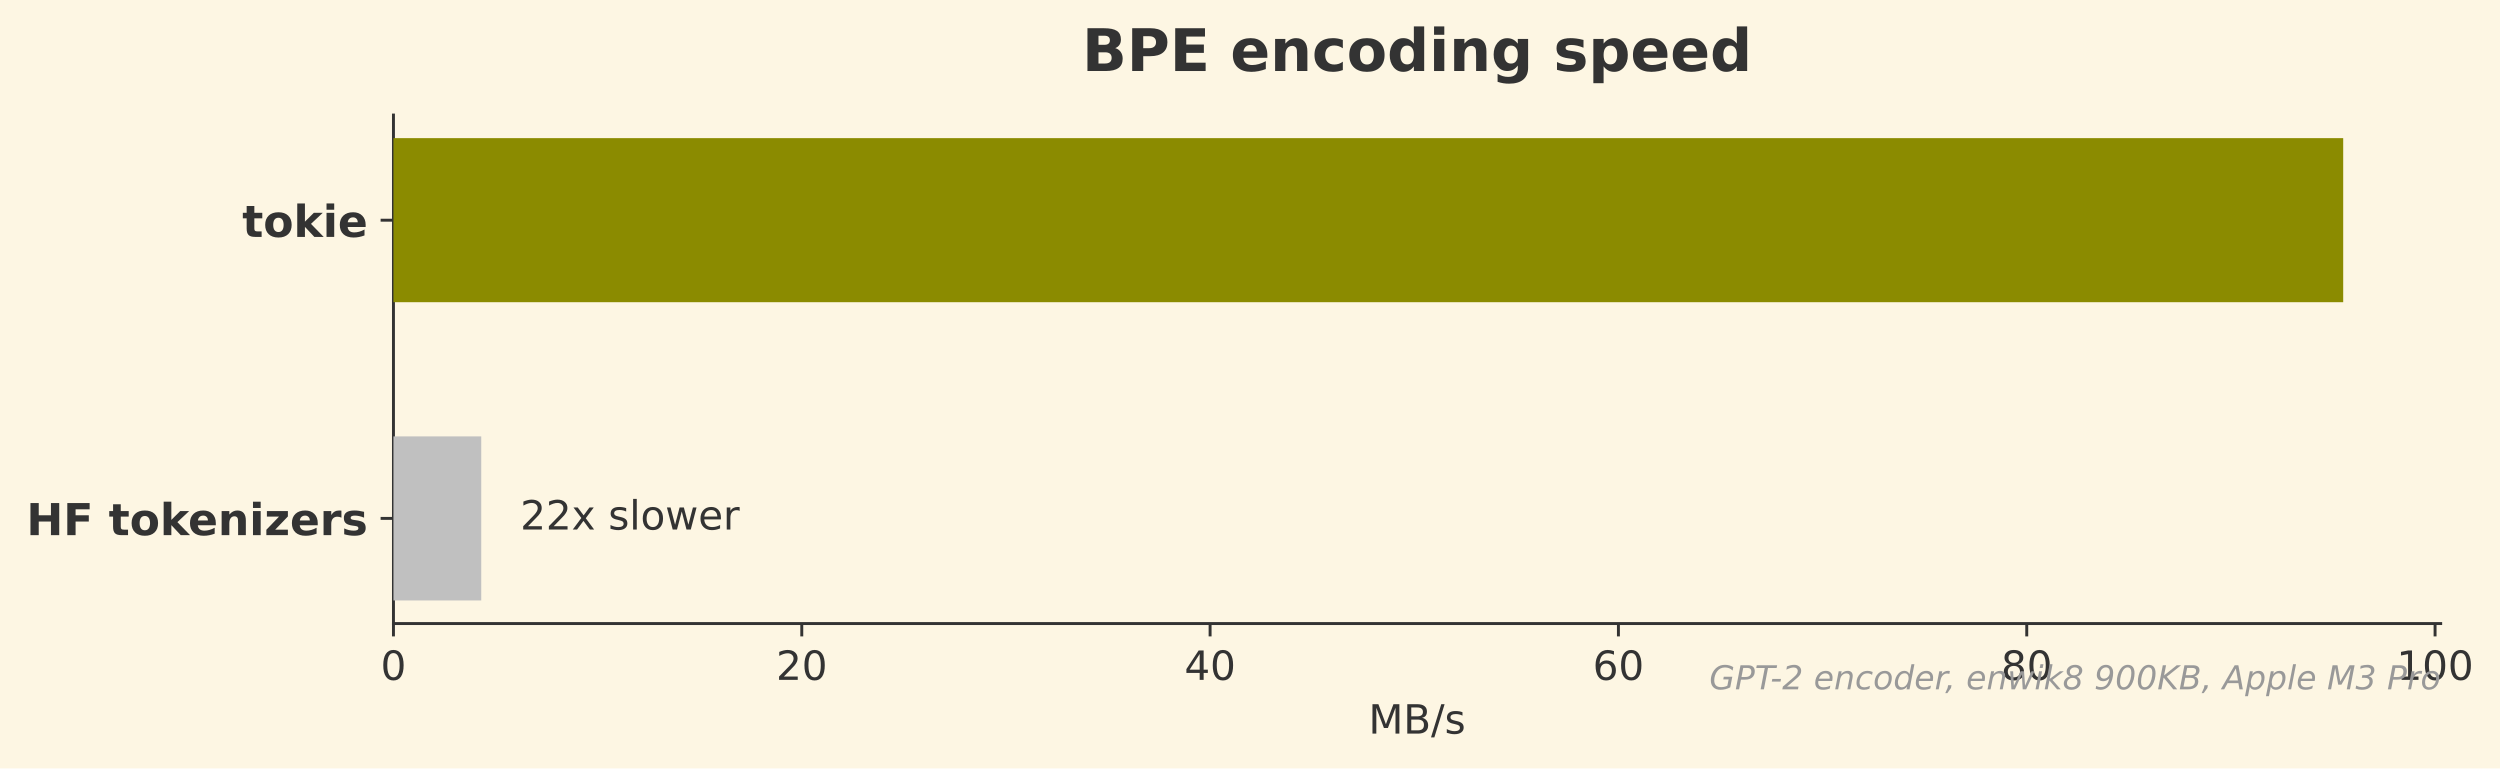
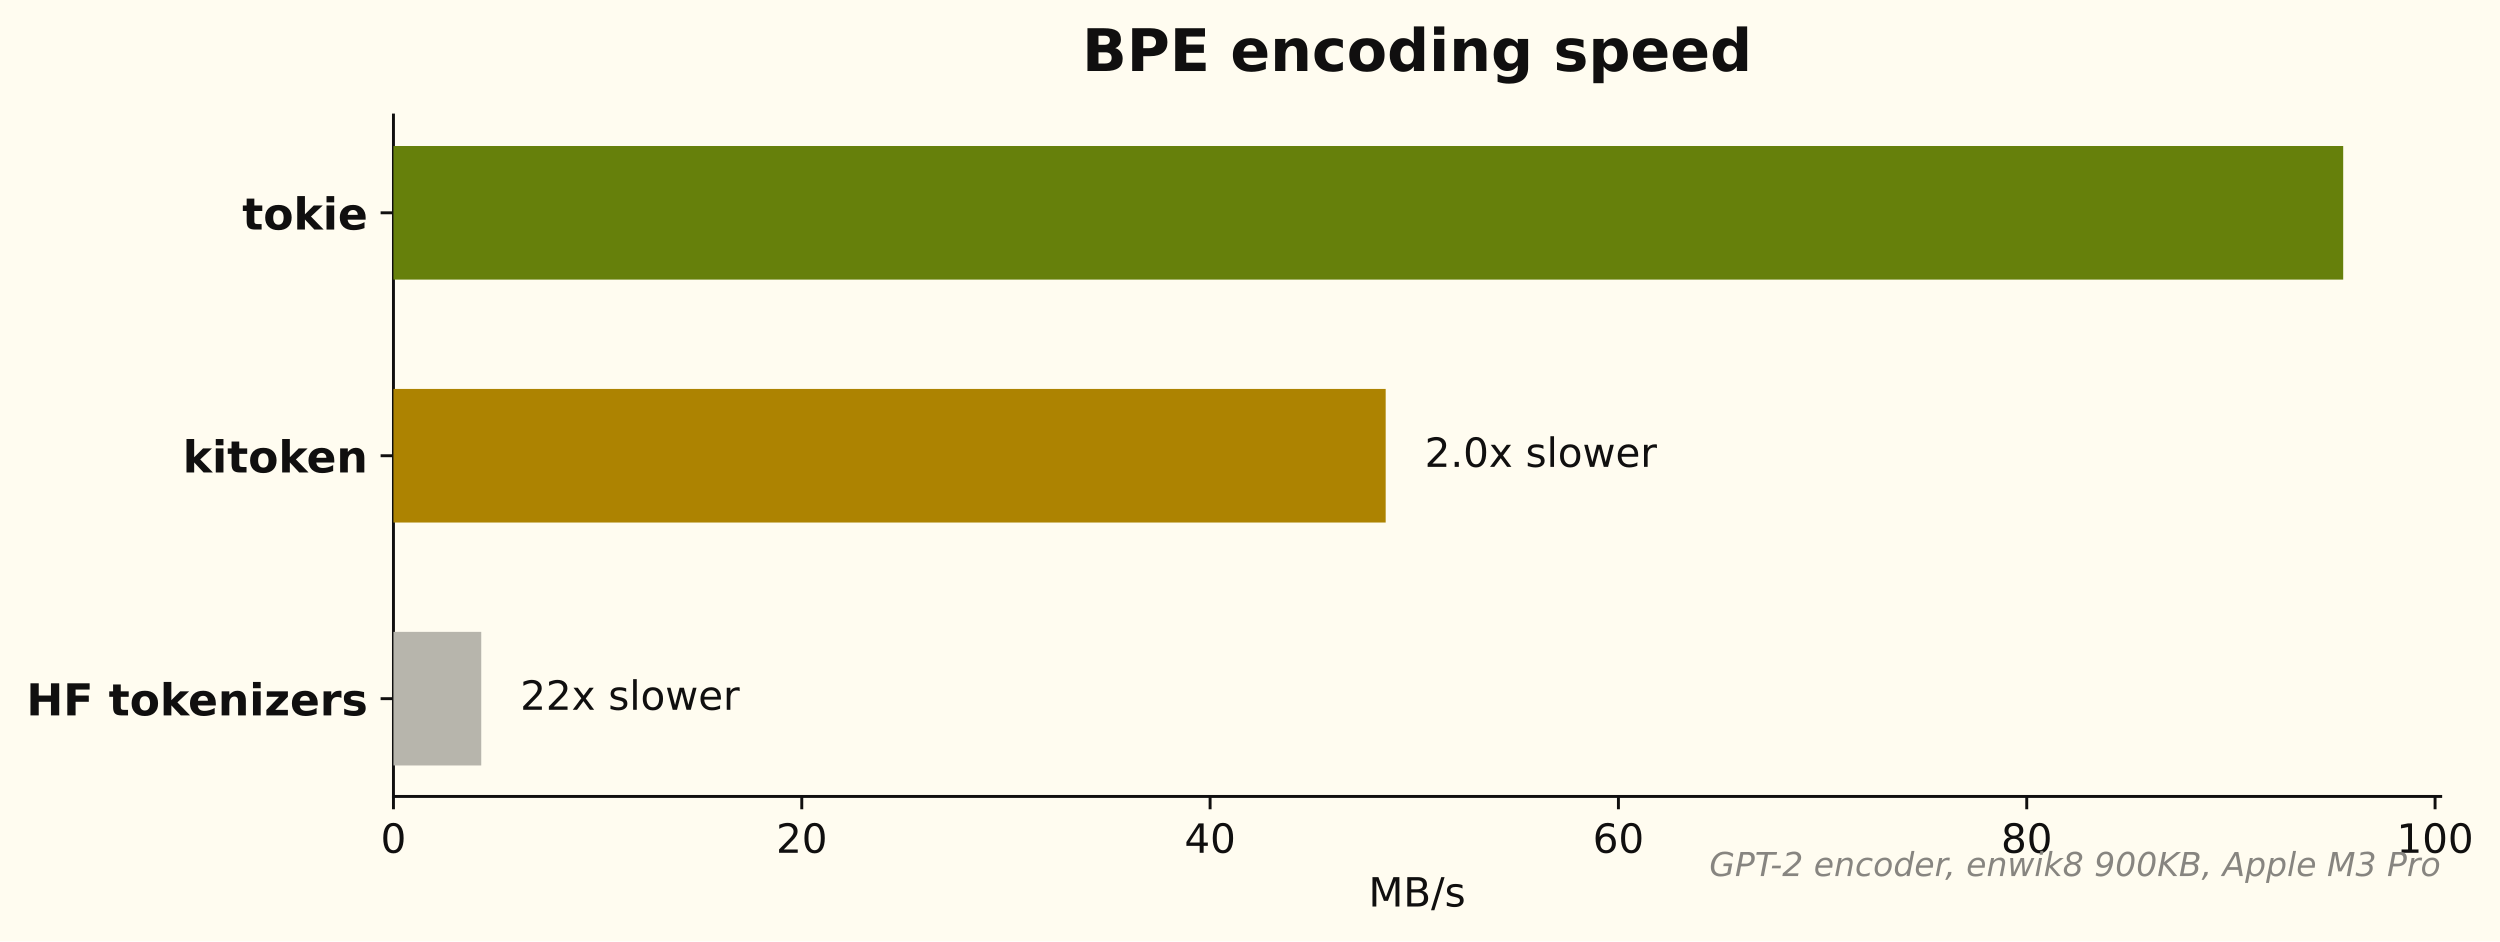
- <svg xmlns="http://www.w3.org/2000/svg" xmlns:xlink="http://www.w3.org/1999/xlink" width="681.409pt" height="209.449pt" viewBox="0 0 681.409 209.449" version="1.1">
+ <svg xmlns="http://www.w3.org/2000/svg" xmlns:xlink="http://www.w3.org/1999/xlink" width="681.409pt" height="256.573pt" viewBox="0 0 681.409 256.573" version="1.1">
  <defs>
    <style type="text/css">*{stroke-linejoin: round; stroke-linecap: butt}</style>
  </defs>
  <g id="figure_1">
    <g id="patch_1">
-       <path d="M 0 209.449  L 681.409 209.449  L 681.409 0  L 0 0  z " style="fill: #fdf6e3" />
+       <path d="M 0 256.573  L 681.409 256.573  L 681.409 0  L 0 0  z " style="fill: #fffcf0" />
    </g>
    <g id="axes_1">
      <g id="patch_2">
-         <path d="M 107.241 169.958  L 665.241 169.958  L 665.241 31.358  L 107.241 31.358  z " style="fill: #fdf6e3" />
+         <path d="M 107.241 217.082  L 665.241 217.082  L 665.241 31.358  L 107.241 31.358  z " style="fill: #fffcf0" />
      </g>
      <g id="matplotlib.axis_1">
        <g id="xtick_1">
          <g id="line2d_1">
            <defs>
-               <path id="m8840f1f61c" d="M 0 0  L 0 3.5  " style="stroke: #333333; stroke-width: 0.8" />
+               <path id="m0f6eec3015" d="M 0 0  L 0 3.5  " style="stroke: #100f0f; stroke-width: 0.8" />
            </defs>
            <g>
-               <use xlink:href="#m8840f1f61c" x="107.241" y="169.958" style="fill: #333333; stroke: #333333; stroke-width: 0.8" />
+               <use xlink:href="#m0f6eec3015" x="107.241" y="217.082" style="fill: #100f0f; stroke: #100f0f; stroke-width: 0.8" />
            </g>
          </g>
          <g id="text_1">
-             <g style="fill: #333333" transform="translate(103.7419 185.3158) scale(0.11 -0.11)">
+             <g style="fill: #100f0f" transform="translate(103.7419 232.4398) scale(0.11 -0.11)">
              <defs>
                <path id="DejaVuSans-30" d="M 2034 4250  Q 1547 4250 1301 3770  Q 1056 3291 1056 2328  Q 1056 1369 1301 889  Q 1547 409 2034 409  Q 2525 409 2770 889  Q 3016 1369 3016 2328  Q 3016 3291 2770 3770  Q 2525 4250 2034 4250  z M 2034 4750  Q 2819 4750 3233 4129  Q 3647 3509 3647 2328  Q 3647 1150 3233 529  Q 2819 -91 2034 -91  Q 1250 -91 836 529  Q 422 1150 422 2328  Q 422 3509 836 4129  Q 1250 4750 2034 4750  z " transform="scale(0.015625)" />
              </defs>
              <use xlink:href="#DejaVuSans-30" />
            </g>
          </g>
        </g>
        <g id="xtick_2">
          <g id="line2d_2">
            <g>
-               <use xlink:href="#m8840f1f61c" x="218.535" y="169.958" style="fill: #333333; stroke: #333333; stroke-width: 0.8" />
+               <use xlink:href="#m0f6eec3015" x="218.535" y="217.082" style="fill: #100f0f; stroke: #100f0f; stroke-width: 0.8" />
            </g>
          </g>
          <g id="text_2">
-             <g style="fill: #333333" transform="translate(211.5364 185.3158) scale(0.11 -0.11)">
+             <g style="fill: #100f0f" transform="translate(211.5364 232.4398) scale(0.11 -0.11)">
              <defs>
                <path id="DejaVuSans-32" d="M 1228 531  L 3431 531  L 3431 0  L 469 0  L 469 531  Q 828 903 1448 1529  Q 2069 2156 2228 2338  Q 2531 2678 2651 2914  Q 2772 3150 2772 3378  Q 2772 3750 2511 3984  Q 2250 4219 1831 4219  Q 1534 4219 1204 4116  Q 875 4013 500 3803  L 500 4441  Q 881 4594 1212 4672  Q 1544 4750 1819 4750  Q 2544 4750 2975 4387  Q 3406 4025 3406 3419  Q 3406 3131 3298 2873  Q 3191 2616 2906 2266  Q 2828 2175 2409 1742  Q 1991 1309 1228 531  z " transform="scale(0.015625)" />
              </defs>
              <use xlink:href="#DejaVuSans-32" />
              <use xlink:href="#DejaVuSans-30" transform="translate(63.62305 0)" />
            </g>
          </g>
        </g>
        <g id="xtick_3">
          <g id="line2d_3">
            <g>
-               <use xlink:href="#m8840f1f61c" x="329.829" y="169.958" style="fill: #333333; stroke: #333333; stroke-width: 0.8" />
+               <use xlink:href="#m0f6eec3015" x="329.829" y="217.082" style="fill: #100f0f; stroke: #100f0f; stroke-width: 0.8" />
            </g>
          </g>
          <g id="text_3">
-             <g style="fill: #333333" transform="translate(322.8304 185.3158) scale(0.11 -0.11)">
+             <g style="fill: #100f0f" transform="translate(322.8304 232.4398) scale(0.11 -0.11)">
              <defs>
                <path id="DejaVuSans-34" d="M 2419 4116  L 825 1625  L 2419 1625  L 2419 4116  z M 2253 4666  L 3047 4666  L 3047 1625  L 3713 1625  L 3713 1100  L 3047 1100  L 3047 0  L 2419 0  L 2419 1100  L 313 1100  L 313 1709  L 2253 4666  z " transform="scale(0.015625)" />
              </defs>
              <use xlink:href="#DejaVuSans-34" />
              <use xlink:href="#DejaVuSans-30" transform="translate(63.62305 0)" />
            </g>
          </g>
        </g>
        <g id="xtick_4">
          <g id="line2d_4">
            <g>
-               <use xlink:href="#m8840f1f61c" x="441.123" y="169.958" style="fill: #333333; stroke: #333333; stroke-width: 0.8" />
+               <use xlink:href="#m0f6eec3015" x="441.123" y="217.082" style="fill: #100f0f; stroke: #100f0f; stroke-width: 0.8" />
            </g>
          </g>
          <g id="text_4">
-             <g style="fill: #333333" transform="translate(434.1243 185.3158) scale(0.11 -0.11)">
+             <g style="fill: #100f0f" transform="translate(434.1243 232.4398) scale(0.11 -0.11)">
              <defs>
                <path id="DejaVuSans-36" d="M 2113 2584  Q 1688 2584 1439 2293  Q 1191 2003 1191 1497  Q 1191 994 1439 701  Q 1688 409 2113 409  Q 2538 409 2786 701  Q 3034 994 3034 1497  Q 3034 2003 2786 2293  Q 2538 2584 2113 2584  z M 3366 4563  L 3366 3988  Q 3128 4100 2886 4159  Q 2644 4219 2406 4219  Q 1781 4219 1451 3797  Q 1122 3375 1075 2522  Q 1259 2794 1537 2939  Q 1816 3084 2150 3084  Q 2853 3084 3261 2657  Q 3669 2231 3669 1497  Q 3669 778 3244 343  Q 2819 -91 2113 -91  Q 1303 -91 875 529  Q 447 1150 447 2328  Q 447 3434 972 4092  Q 1497 4750 2381 4750  Q 2619 4750 2861 4703  Q 3103 4656 3366 4563  z " transform="scale(0.015625)" />
              </defs>
              <use xlink:href="#DejaVuSans-36" />
              <use xlink:href="#DejaVuSans-30" transform="translate(63.62305 0)" />
            </g>
          </g>
        </g>
        <g id="xtick_5">
          <g id="line2d_5">
            <g>
-               <use xlink:href="#m8840f1f61c" x="552.417" y="169.958" style="fill: #333333; stroke: #333333; stroke-width: 0.8" />
+               <use xlink:href="#m0f6eec3015" x="552.417" y="217.082" style="fill: #100f0f; stroke: #100f0f; stroke-width: 0.8" />
            </g>
          </g>
          <g id="text_5">
-             <g style="fill: #333333" transform="translate(545.4183 185.3158) scale(0.11 -0.11)">
+             <g style="fill: #100f0f" transform="translate(545.4183 232.4398) scale(0.11 -0.11)">
              <defs>
                <path id="DejaVuSans-38" d="M 2034 2216  Q 1584 2216 1326 1975  Q 1069 1734 1069 1313  Q 1069 891 1326 650  Q 1584 409 2034 409  Q 2484 409 2743 651  Q 3003 894 3003 1313  Q 3003 1734 2745 1975  Q 2488 2216 2034 2216  z M 1403 2484  Q 997 2584 770 2862  Q 544 3141 544 3541  Q 544 4100 942 4425  Q 1341 4750 2034 4750  Q 2731 4750 3128 4425  Q 3525 4100 3525 3541  Q 3525 3141 3298 2862  Q 3072 2584 2669 2484  Q 3125 2378 3379 2068  Q 3634 1759 3634 1313  Q 3634 634 3220 271  Q 2806 -91 2034 -91  Q 1263 -91 848 271  Q 434 634 434 1313  Q 434 1759 690 2068  Q 947 2378 1403 2484  z M 1172 3481  Q 1172 3119 1398 2916  Q 1625 2713 2034 2713  Q 2441 2713 2670 2916  Q 2900 3119 2900 3481  Q 2900 3844 2670 4047  Q 2441 4250 2034 4250  Q 1625 4250 1398 4047  Q 1172 3844 1172 3481  z " transform="scale(0.015625)" />
              </defs>
              <use xlink:href="#DejaVuSans-38" />
              <use xlink:href="#DejaVuSans-30" transform="translate(63.62305 0)" />
            </g>
          </g>
        </g>
        <g id="xtick_6">
          <g id="line2d_6">
            <g>
-               <use xlink:href="#m8840f1f61c" x="663.711" y="169.958" style="fill: #333333; stroke: #333333; stroke-width: 0.8" />
+               <use xlink:href="#m0f6eec3015" x="663.711" y="217.082" style="fill: #100f0f; stroke: #100f0f; stroke-width: 0.8" />
            </g>
          </g>
          <g id="text_6">
-             <g style="fill: #333333" transform="translate(653.2128 185.3158) scale(0.11 -0.11)">
+             <g style="fill: #100f0f" transform="translate(653.2128 232.4398) scale(0.11 -0.11)">
              <defs>
                <path id="DejaVuSans-31" d="M 794 531  L 1825 531  L 1825 4091  L 703 3866  L 703 4441  L 1819 4666  L 2450 4666  L 2450 531  L 3481 531  L 3481 0  L 794 0  L 794 531  z " transform="scale(0.015625)" />
              </defs>
              <use xlink:href="#DejaVuSans-31" />
              <use xlink:href="#DejaVuSans-30" transform="translate(63.62305 0)" />
              <use xlink:href="#DejaVuSans-30" transform="translate(127.2461 0)" />
            </g>
          </g>
        </g>
        <g id="text_7">
-           <g style="fill: #333333" transform="translate(373.0043 199.9617) scale(0.11 -0.11)">
+           <g style="fill: #100f0f" transform="translate(373.0043 247.0857) scale(0.11 -0.11)">
            <defs>
              <path id="DejaVuSans-4d" d="M 628 4666  L 1569 4666  L 2759 1491  L 3956 4666  L 4897 4666  L 4897 0  L 4281 0  L 4281 4097  L 3078 897  L 2444 897  L 1241 4097  L 1241 0  L 628 0  L 628 4666  z " transform="scale(0.015625)" />
              <path id="DejaVuSans-42" d="M 1259 2228  L 1259 519  L 2272 519  Q 2781 519 3026 730  Q 3272 941 3272 1375  Q 3272 1813 3026 2020  Q 2781 2228 2272 2228  L 1259 2228  z M 1259 4147  L 1259 2741  L 2194 2741  Q 2656 2741 2882 2914  Q 3109 3088 3109 3444  Q 3109 3797 2882 3972  Q 2656 4147 2194 4147  L 1259 4147  z M 628 4666  L 2241 4666  Q 2963 4666 3353 4366  Q 3744 4066 3744 3513  Q 3744 3084 3544 2831  Q 3344 2578 2956 2516  Q 3422 2416 3680 2098  Q 3938 1781 3938 1306  Q 3938 681 3513 340  Q 3088 0 2303 0  L 628 0  L 628 4666  z " transform="scale(0.015625)" />
              <path id="DejaVuSans-2f" d="M 1625 4666  L 2156 4666  L 531 -594  L 0 -594  L 1625 4666  z " transform="scale(0.015625)" />
              <path id="DejaVuSans-73" d="M 2834 3397  L 2834 2853  Q 2591 2978 2328 3040  Q 2066 3103 1784 3103  Q 1356 3103 1142 2972  Q 928 2841 928 2578  Q 928 2378 1081 2264  Q 1234 2150 1697 2047  L 1894 2003  Q 2506 1872 2764 1633  Q 3022 1394 3022 966  Q 3022 478 2636 193  Q 2250 -91 1575 -91  Q 1294 -91 989 -36  Q 684 19 347 128  L 347 722  Q 666 556 975 473  Q 1284 391 1588 391  Q 1994 391 2212 530  Q 2431 669 2431 922  Q 2431 1156 2273 1281  Q 2116 1406 1581 1522  L 1381 1569  Q 847 1681 609 1914  Q 372 2147 372 2553  Q 372 3047 722 3315  Q 1072 3584 1716 3584  Q 2034 3584 2315 3537  Q 2597 3491 2834 3397  z " transform="scale(0.015625)" />
            </defs>
            <use xlink:href="#DejaVuSans-4d" />
            <use xlink:href="#DejaVuSans-42" transform="translate(86.2793 0)" />
            <use xlink:href="#DejaVuSans-2f" transform="translate(154.8828 0)" />
            <use xlink:href="#DejaVuSans-73" transform="translate(188.5742 0)" />
          </g>
        </g>
      </g>
      <g id="matplotlib.axis_2">
        <g id="ytick_1">
          <g id="line2d_7">
            <defs>
-               <path id="m0398929088" d="M 0 0  L -3.5 0  " style="stroke: #333333; stroke-width: 0.8" />
+               <path id="m3021d44a5e" d="M 0 0  L -3.5 0  " style="stroke: #100f0f; stroke-width: 0.8" />
            </defs>
            <g>
-               <use xlink:href="#m0398929088" x="107.241" y="60.012" style="fill: #333333; stroke: #333333; stroke-width: 0.8" />
+               <use xlink:href="#m3021d44a5e" x="107.241" y="58.008" style="fill: #100f0f; stroke: #100f0f; stroke-width: 0.8" />
            </g>
          </g>
          <g id="text_8">
-             <g style="fill: #333333" transform="translate(66.02813 64.5714) scale(0.12 -0.12)">
+             <g style="fill: #100f0f" transform="translate(66.02813 62.5668) scale(0.12 -0.12)">
              <defs>
                <path id="DejaVuSans-Bold-74" d="M 1759 4494  L 1759 3500  L 2913 3500  L 2913 2700  L 1759 2700  L 1759 1216  Q 1759 972 1856 886  Q 1953 800 2241 800  L 2816 800  L 2816 0  L 1856 0  Q 1194 0 917 276  Q 641 553 641 1216  L 641 2700  L 84 2700  L 84 3500  L 641 3500  L 641 4494  L 1759 4494  z " transform="scale(0.015625)" />
                <path id="DejaVuSans-Bold-6f" d="M 2203 2784  Q 1831 2784 1636 2517  Q 1441 2250 1441 1747  Q 1441 1244 1636 976  Q 1831 709 2203 709  Q 2569 709 2762 976  Q 2956 1244 2956 1747  Q 2956 2250 2762 2517  Q 2569 2784 2203 2784  z M 2203 3584  Q 3106 3584 3614 3096  Q 4122 2609 4122 1747  Q 4122 884 3614 396  Q 3106 -91 2203 -91  Q 1297 -91 786 396  Q 275 884 275 1747  Q 275 2609 786 3096  Q 1297 3584 2203 3584  z " transform="scale(0.015625)" />
                <path id="DejaVuSans-Bold-6b" d="M 538 4863  L 1656 4863  L 1656 2216  L 2944 3500  L 4244 3500  L 2534 1894  L 4378 0  L 3022 0  L 1656 1459  L 1656 0  L 538 0  L 538 4863  z " transform="scale(0.015625)" />
                <path id="DejaVuSans-Bold-69" d="M 538 3500  L 1656 3500  L 1656 0  L 538 0  L 538 3500  z M 538 4863  L 1656 4863  L 1656 3950  L 538 3950  L 538 4863  z " transform="scale(0.015625)" />
                <path id="DejaVuSans-Bold-65" d="M 4031 1759  L 4031 1441  L 1416 1441  Q 1456 1047 1700 850  Q 1944 653 2381 653  Q 2734 653 3104 758  Q 3475 863 3866 1075  L 3866 213  Q 3469 63 3072 -14  Q 2675 -91 2278 -91  Q 1328 -91 801 392  Q 275 875 275 1747  Q 275 2603 792 3093  Q 1309 3584 2216 3584  Q 3041 3584 3536 3087  Q 4031 2591 4031 1759  z M 2881 2131  Q 2881 2450 2695 2645  Q 2509 2841 2209 2841  Q 1884 2841 1681 2658  Q 1478 2475 1428 2131  L 2881 2131  z " transform="scale(0.015625)" />
              </defs>
              <use xlink:href="#DejaVuSans-Bold-74" />
              <use xlink:href="#DejaVuSans-Bold-6f" transform="translate(47.80273 0)" />
              <use xlink:href="#DejaVuSans-Bold-6b" transform="translate(116.5039 0)" />
              <use xlink:href="#DejaVuSans-Bold-69" transform="translate(183.0078 0)" />
              <use xlink:href="#DejaVuSans-Bold-65" transform="translate(217.2852 0)" />
            </g>
          </g>
        </g>
        <g id="ytick_2">
          <g id="line2d_8">
            <g>
-               <use xlink:href="#m0398929088" x="107.241" y="141.303" style="fill: #333333; stroke: #333333; stroke-width: 0.8" />
+               <use xlink:href="#m3021d44a5e" x="107.241" y="124.219" style="fill: #100f0f; stroke: #100f0f; stroke-width: 0.8" />
            </g>
          </g>
          <g id="text_9">
-             <g style="fill: #333333" transform="translate(7.2 145.8617) scale(0.12 -0.12)">
+             <g style="fill: #100f0f" transform="translate(49.82062 128.7786) scale(0.12 -0.12)">
+               <defs>
+                 <path id="DejaVuSans-Bold-6e" d="M 4056 2131  L 4056 0  L 2931 0  L 2931 347  L 2931 1631  Q 2931 2084 2911 2256  Q 2891 2428 2841 2509  Q 2775 2619 2662 2680  Q 2550 2741 2406 2741  Q 2056 2741 1856 2470  Q 1656 2200 1656 1722  L 1656 0  L 538 0  L 538 3500  L 1656 3500  L 1656 2988  Q 1909 3294 2193 3439  Q 2478 3584 2822 3584  Q 3428 3584 3742 3212  Q 4056 2841 4056 2131  z " transform="scale(0.015625)" />
+               </defs>
+               <use xlink:href="#DejaVuSans-Bold-6b" />
+               <use xlink:href="#DejaVuSans-Bold-69" transform="translate(66.50391 0)" />
+               <use xlink:href="#DejaVuSans-Bold-74" transform="translate(100.7812 0)" />
+               <use xlink:href="#DejaVuSans-Bold-6f" transform="translate(148.584 0)" />
+               <use xlink:href="#DejaVuSans-Bold-6b" transform="translate(217.2852 0)" />
+               <use xlink:href="#DejaVuSans-Bold-65" transform="translate(281.1641 0)" />
+               <use xlink:href="#DejaVuSans-Bold-6e" transform="translate(348.9863 0)" />
+             </g>
+           </g>
+         </g>
+         <g id="ytick_3">
+           <g id="line2d_9">
+             <g>
+               <use xlink:href="#m3021d44a5e" x="107.241" y="190.431" style="fill: #100f0f; stroke: #100f0f; stroke-width: 0.8" />
+             </g>
+           </g>
+           <g id="text_10">
+             <g style="fill: #100f0f" transform="translate(7.2 194.9903) scale(0.12 -0.12)">
              <defs>
                <path id="DejaVuSans-Bold-48" d="M 588 4666  L 1791 4666  L 1791 2888  L 3566 2888  L 3566 4666  L 4769 4666  L 4769 0  L 3566 0  L 3566 1978  L 1791 1978  L 1791 0  L 588 0  L 588 4666  z " transform="scale(0.015625)" />
                <path id="DejaVuSans-Bold-46" d="M 588 4666  L 3834 4666  L 3834 3756  L 1791 3756  L 1791 2888  L 3713 2888  L 3713 1978  L 1791 1978  L 1791 0  L 588 0  L 588 4666  z " transform="scale(0.015625)" />
                <path id="DejaVuSans-Bold-20" transform="scale(0.015625)" />
-                 <path id="DejaVuSans-Bold-6e" d="M 4056 2131  L 4056 0  L 2931 0  L 2931 347  L 2931 1631  Q 2931 2084 2911 2256  Q 2891 2428 2841 2509  Q 2775 2619 2662 2680  Q 2550 2741 2406 2741  Q 2056 2741 1856 2470  Q 1656 2200 1656 1722  L 1656 0  L 538 0  L 538 3500  L 1656 3500  L 1656 2988  Q 1909 3294 2193 3439  Q 2478 3584 2822 3584  Q 3428 3584 3742 3212  Q 4056 2841 4056 2131  z " transform="scale(0.015625)" />
                <path id="DejaVuSans-Bold-7a" d="M 366 3500  L 3419 3500  L 3419 2719  L 1575 800  L 3419 800  L 3419 0  L 288 0  L 288 781  L 2131 2700  L 366 2700  L 366 3500  z " transform="scale(0.015625)" />
                <path id="DejaVuSans-Bold-72" d="M 3138 2547  Q 2991 2616 2845 2648  Q 2700 2681 2553 2681  Q 2122 2681 1889 2404  Q 1656 2128 1656 1613  L 1656 0  L 538 0  L 538 3500  L 1656 3500  L 1656 2925  Q 1872 3269 2151 3426  Q 2431 3584 2822 3584  Q 2878 3584 2943 3579  Q 3009 3575 3134 3559  L 3138 2547  z " transform="scale(0.015625)" />
                <path id="DejaVuSans-Bold-73" d="M 3272 3391  L 3272 2541  Q 2913 2691 2578 2766  Q 2244 2841 1947 2841  Q 1628 2841 1473 2761  Q 1319 2681 1319 2516  Q 1319 2381 1436 2309  Q 1553 2238 1856 2203  L 2053 2175  Q 2913 2066 3209 1816  Q 3506 1566 3506 1031  Q 3506 472 3093 190  Q 2681 -91 1863 -91  Q 1516 -91 1145 -36  Q 775 19 384 128  L 384 978  Q 719 816 1070 734  Q 1422 653 1784 653  Q 2113 653 2278 743  Q 2444 834 2444 1013  Q 2444 1163 2330 1236  Q 2216 1309 1875 1350  L 1678 1375  Q 931 1469 631 1722  Q 331 1975 331 2491  Q 331 3047 712 3315  Q 1094 3584 1881 3584  Q 2191 3584 2531 3537  Q 2872 3491 3272 3391  z " transform="scale(0.015625)" />
              </defs>
              <use xlink:href="#DejaVuSans-Bold-48" />
              <use xlink:href="#DejaVuSans-Bold-46" transform="translate(83.69141 0)" />
              <use xlink:href="#DejaVuSans-Bold-20" transform="translate(152.002 0)" />
              <use xlink:href="#DejaVuSans-Bold-74" transform="translate(186.8164 0)" />
              <use xlink:href="#DejaVuSans-Bold-6f" transform="translate(234.6191 0)" />
              <use xlink:href="#DejaVuSans-Bold-6b" transform="translate(303.3203 0)" />
              <use xlink:href="#DejaVuSans-Bold-65" transform="translate(367.1992 0)" />
              <use xlink:href="#DejaVuSans-Bold-6e" transform="translate(435.0215 0)" />
              <use xlink:href="#DejaVuSans-Bold-69" transform="translate(506.2129 0)" />
              <use xlink:href="#DejaVuSans-Bold-7a" transform="translate(540.4902 0)" />
              <use xlink:href="#DejaVuSans-Bold-65" transform="translate(598.6934 0)" />
              <use xlink:href="#DejaVuSans-Bold-72" transform="translate(666.5156 0)" />
              <use xlink:href="#DejaVuSans-Bold-73" transform="translate(715.832 0)" />
            </g>
          </g>
        </g>
      </g>
      <g id="patch_3">
-         <path d="M 107.241 169.958  L 107.241 31.358  " style="fill: none; stroke: #333333; stroke-width: 0.8; stroke-linejoin: miter; stroke-linecap: square" />
+         <path d="M 107.241 217.082  L 107.241 31.358  " style="fill: none; stroke: #100f0f; stroke-width: 0.8; stroke-linejoin: miter; stroke-linecap: square" />
      </g>
      <g id="patch_4">
-         <path d="M 107.241 169.958  L 665.241 169.958  " style="fill: none; stroke: #333333; stroke-width: 0.8; stroke-linejoin: miter; stroke-linecap: square" />
+         <path d="M 107.241 217.082  L 665.241 217.082  " style="fill: none; stroke: #100f0f; stroke-width: 0.8; stroke-linejoin: miter; stroke-linecap: square" />
      </g>
      <g id="patch_5">
-         <path d="M 107.241 37.657  L 638.67 37.657  L 638.67 82.367  L 107.241 82.367  z " clip-path="url(#p6c3f9792a1)" style="fill: #8b8b00" />
+         <path d="M 107.241 39.8  L 638.67 39.8  L 638.67 76.216  L 107.241 76.216  z " clip-path="url(#p54645362d6)" style="fill: #66800b" />
      </g>
      <g id="patch_6">
-         <path d="M 107.241 118.948  L 131.169 118.948  L 131.169 163.657  L 107.241 163.657  z " clip-path="url(#p6c3f9792a1)" style="fill: #c0c0c0" />
-       </g>
-       <g id="text_10">
-         <g style="fill: #333333" transform="translate(141.798 144.338) scale(0.11 -0.11)">
+         <path d="M 107.241 106.011  L 377.686 106.011  L 377.686 142.428  L 107.241 142.428  z " clip-path="url(#p54645362d6)" style="fill: #ad8301" />
+       </g>
+       <g id="patch_7">
+         <path d="M 107.241 172.223  L 131.169 172.223  L 131.169 208.639  L 107.241 208.639  z " clip-path="url(#p54645362d6)" style="fill: #b7b5ac" />
+       </g>
+       <g id="text_11">
+         <g style="fill: #100f0f" transform="translate(388.3141 127.2548) scale(0.11 -0.11)">
          <defs>
+             <path id="DejaVuSans-2e" d="M 684 794  L 1344 794  L 1344 0  L 684 0  L 684 794  z " transform="scale(0.015625)" />
            <path id="DejaVuSans-78" d="M 3513 3500  L 2247 1797  L 3578 0  L 2900 0  L 1881 1375  L 863 0  L 184 0  L 1544 1831  L 300 3500  L 978 3500  L 1906 2253  L 2834 3500  L 3513 3500  z " transform="scale(0.015625)" />
            <path id="DejaVuSans-20" transform="scale(0.015625)" />
            <path id="DejaVuSans-6c" d="M 603 4863  L 1178 4863  L 1178 0  L 603 0  L 603 4863  z " transform="scale(0.015625)" />
            <path id="DejaVuSans-6f" d="M 1959 3097  Q 1497 3097 1228 2736  Q 959 2375 959 1747  Q 959 1119 1226 758  Q 1494 397 1959 397  Q 2419 397 2687 759  Q 2956 1122 2956 1747  Q 2956 2369 2687 2733  Q 2419 3097 1959 3097  z M 1959 3584  Q 2709 3584 3137 3096  Q 3566 2609 3566 1747  Q 3566 888 3137 398  Q 2709 -91 1959 -91  Q 1206 -91 779 398  Q 353 888 353 1747  Q 353 2609 779 3096  Q 1206 3584 1959 3584  z " transform="scale(0.015625)" />
            <path id="DejaVuSans-77" d="M 269 3500  L 844 3500  L 1563 769  L 2278 3500  L 2956 3500  L 3675 769  L 4391 3500  L 4966 3500  L 4050 0  L 3372 0  L 2619 2869  L 1863 0  L 1184 0  L 269 3500  z " transform="scale(0.015625)" />
            <path id="DejaVuSans-65" d="M 3597 1894  L 3597 1613  L 953 1613  Q 991 1019 1311 708  Q 1631 397 2203 397  Q 2534 397 2845 478  Q 3156 559 3463 722  L 3463 178  Q 3153 47 2828 -22  Q 2503 -91 2169 -91  Q 1331 -91 842 396  Q 353 884 353 1716  Q 353 2575 817 3079  Q 1281 3584 2069 3584  Q 2775 3584 3186 3129  Q 3597 2675 3597 1894  z M 3022 2063  Q 3016 2534 2758 2815  Q 2500 3097 2075 3097  Q 1594 3097 1305 2825  Q 1016 2553 972 2059  L 3022 2063  z " transform="scale(0.015625)" />
            <path id="DejaVuSans-72" d="M 2631 2963  Q 2534 3019 2420 3045  Q 2306 3072 2169 3072  Q 1681 3072 1420 2755  Q 1159 2438 1159 1844  L 1159 0  L 581 0  L 581 3500  L 1159 3500  L 1159 2956  Q 1341 3275 1631 3429  Q 1922 3584 2338 3584  Q 2397 3584 2469 3576  Q 2541 3569 2628 3553  L 2631 2963  z " transform="scale(0.015625)" />
          </defs>
+           <use xlink:href="#DejaVuSans-32" />
+           <use xlink:href="#DejaVuSans-2e" transform="translate(63.62305 0)" />
+           <use xlink:href="#DejaVuSans-30" transform="translate(95.41016 0)" />
+           <use xlink:href="#DejaVuSans-78" transform="translate(159.0332 0)" />
+           <use xlink:href="#DejaVuSans-20" transform="translate(218.2129 0)" />
+           <use xlink:href="#DejaVuSans-73" transform="translate(250 0)" />
+           <use xlink:href="#DejaVuSans-6c" transform="translate(302.0996 0)" />
+           <use xlink:href="#DejaVuSans-6f" transform="translate(329.8828 0)" />
+           <use xlink:href="#DejaVuSans-77" transform="translate(391.0645 0)" />
+           <use xlink:href="#DejaVuSans-65" transform="translate(472.8516 0)" />
+           <use xlink:href="#DejaVuSans-72" transform="translate(534.375 0)" />
+         </g>
+       </g>
+       <g id="text_12">
+         <g style="fill: #100f0f" transform="translate(141.798 193.4666) scale(0.11 -0.11)">
          <use xlink:href="#DejaVuSans-32" />
          <use xlink:href="#DejaVuSans-32" transform="translate(63.62305 0)" />
          <use xlink:href="#DejaVuSans-78" transform="translate(127.2461 0)" />
          <use xlink:href="#DejaVuSans-20" transform="translate(186.4258 0)" />
          <use xlink:href="#DejaVuSans-73" transform="translate(218.2129 0)" />
          <use xlink:href="#DejaVuSans-6c" transform="translate(270.3125 0)" />
          <use xlink:href="#DejaVuSans-6f" transform="translate(298.0957 0)" />
          <use xlink:href="#DejaVuSans-77" transform="translate(359.2773 0)" />
          <use xlink:href="#DejaVuSans-65" transform="translate(441.0645 0)" />
          <use xlink:href="#DejaVuSans-72" transform="translate(502.5879 0)" />
        </g>
      </g>
-       <g id="text_11">
-         <g style="fill: #999999" transform="translate(465.9011 187.8841) scale(0.09 -0.09)">
+       <g id="text_13">
+         <g style="fill: #878580" transform="translate(465.9011 238.778) scale(0.09 -0.09)">
          <defs>
            <path id="DejaVuSans-Oblique-47" d="M 3494 697  L 3738 1919  L 2700 1919  L 2797 2438  L 4453 2438  L 4050 384  Q 3634 156 3143 32  Q 2653 -91 2156 -91  Q 1278 -91 783 396  Q 288 884 288 1753  Q 288 2475 589 3126  Q 891 3778 1422 4213  Q 1756 4484 2153 4617  Q 2550 4750 3034 4750  Q 3472 4750 3873 4639  Q 4275 4528 4641 4306  L 4513 3634  Q 4231 3928 3853 4083  Q 3475 4238 3047 4238  Q 2550 4238 2172 4048  Q 1794 3859 1497 3463  Q 1244 3125 1098 2667  Q 953 2209 953 1734  Q 953 1081 1287 751  Q 1622 422 2284 422  Q 2616 422 2925 492  Q 3234 563 3494 697  z " transform="scale(0.015625)" />
            <path id="DejaVuSans-Oblique-50" d="M 1081 4666  L 2541 4666  Q 3178 4666 3512 4369  Q 3847 4072 3847 3500  Q 3847 2731 3353 2303  Q 2859 1875 1966 1875  L 1172 1875  L 806 0  L 172 0  L 1081 4666  z M 1613 4147  L 1275 2394  L 2069 2394  Q 2606 2394 2893 2669  Q 3181 2944 3181 3456  Q 3181 3784 2986 3965  Q 2791 4147 2438 4147  L 1613 4147  z " transform="scale(0.015625)" />
            <path id="DejaVuSans-Oblique-54" d="M 378 4666  L 4325 4666  L 4225 4134  L 2559 4134  L 1759 0  L 1125 0  L 1925 4134  L 275 4134  L 378 4666  z " transform="scale(0.015625)" />
            <path id="DejaVuSans-Oblique-2d" d="M 391 2009  L 2075 2009  L 1978 1497  L 288 1497  L 391 2009  z " transform="scale(0.015625)" />
            <path id="DejaVuSans-Oblique-32" d="M 2950 2253  L 934 525  L 3163 525  L 3053 0  L 25 0  L 128 531  L 2234 2338  Q 2656 2703 2832 2979  Q 3009 3256 3009 3547  Q 3009 3850 2796 4040  Q 2584 4231 2241 4231  Q 1944 4231 1581 4125  Q 1219 4019 806 3816  L 922 4441  Q 1309 4594 1662 4672  Q 2016 4750 2316 4750  Q 2928 4750 3301 4425  Q 3675 4100 3675 3572  Q 3675 3216 3497 2892  Q 3319 2569 2950 2253  z " transform="scale(0.015625)" />
            <path id="DejaVuSans-Oblique-20" transform="scale(0.015625)" />
            <path id="DejaVuSans-Oblique-65" d="M 3078 2063  Q 3088 2113 3092 2166  Q 3097 2219 3097 2272  Q 3097 2653 2873 2875  Q 2650 3097 2266 3097  Q 1838 3097 1509 2826  Q 1181 2556 1013 2059  L 3078 2063  z M 3578 1613  L 903 1613  Q 884 1494 878 1425  Q 872 1356 872 1306  Q 872 872 1139 634  Q 1406 397 1894 397  Q 2269 397 2603 481  Q 2938 566 3225 728  L 3116 159  Q 2806 34 2476 -28  Q 2147 -91 1806 -91  Q 1078 -91 686 257  Q 294 606 294 1247  Q 294 1794 489 2264  Q 684 2734 1063 3103  Q 1306 3334 1642 3459  Q 1978 3584 2356 3584  Q 2950 3584 3301 3228  Q 3653 2872 3653 2272  Q 3653 2128 3634 1964  Q 3616 1800 3578 1613  z " transform="scale(0.015625)" />
            <path id="DejaVuSans-Oblique-6e" d="M 3566 2113  L 3156 0  L 2578 0  L 2988 2091  Q 3016 2238 3031 2350  Q 3047 2463 3047 2528  Q 3047 2791 2881 2937  Q 2716 3084 2419 3084  Q 1956 3084 1622 2776  Q 1288 2469 1184 1941  L 800 0  L 225 0  L 903 3500  L 1478 3500  L 1363 2950  Q 1603 3253 1940 3418  Q 2278 3584 2650 3584  Q 3113 3584 3367 3334  Q 3622 3084 3622 2631  Q 3622 2519 3608 2391  Q 3594 2263 3566 2113  z " transform="scale(0.015625)" />
            <path id="DejaVuSans-Oblique-63" d="M 3431 3366  L 3316 2797  Q 3109 2947 2876 3022  Q 2644 3097 2394 3097  Q 2119 3097 1870 3000  Q 1622 2903 1453 2725  Q 1184 2453 1037 2087  Q 891 1722 891 1331  Q 891 859 1127 628  Q 1363 397 1844 397  Q 2081 397 2348 469  Q 2616 541 2906 684  L 2797 116  Q 2547 13 2283 -39  Q 2019 -91 1741 -91  Q 1044 -91 669 257  Q 294 606 294 1253  Q 294 1797 489 2255  Q 684 2713 1069 3078  Q 1331 3328 1684 3456  Q 2038 3584 2456 3584  Q 2700 3584 2940 3529  Q 3181 3475 3431 3366  z " transform="scale(0.015625)" />
            <path id="DejaVuSans-Oblique-6f" d="M 1625 -91  Q 1009 -91 651 289  Q 294 669 294 1325  Q 294 1706 417 2101  Q 541 2497 738 2766  Q 1047 3184 1428 3384  Q 1809 3584 2291 3584  Q 2888 3584 3255 3212  Q 3622 2841 3622 2241  Q 3622 1825 3500 1412  Q 3378 1000 3181 728  Q 2875 309 2494 109  Q 2113 -91 1625 -91  z M 891 1344  Q 891 869 1089 633  Q 1288 397 1691 397  Q 2269 397 2648 901  Q 3028 1406 3028 2181  Q 3028 2634 2825 2865  Q 2622 3097 2228 3097  Q 1903 3097 1650 2945  Q 1397 2794 1197 2484  Q 1050 2253 970 1956  Q 891 1659 891 1344  z " transform="scale(0.015625)" />
            <path id="DejaVuSans-Oblique-64" d="M 2675 525  Q 2444 222 2128 65  Q 1813 -91 1428 -91  Q 903 -91 598 267  Q 294 625 294 1247  Q 294 1766 478 2236  Q 663 2706 1013 3078  Q 1244 3325 1534 3454  Q 1825 3584 2144 3584  Q 2481 3584 2739 3421  Q 2997 3259 3138 2956  L 3513 4863  L 4091 4863  L 3144 0  L 2566 0  L 2675 525  z M 891 1350  Q 891 897 1095 644  Q 1300 391 1663 391  Q 1931 391 2161 520  Q 2391 650 2566 903  Q 2750 1166 2856 1509  Q 2963 1853 2963 2188  Q 2963 2622 2758 2865  Q 2553 3109 2194 3109  Q 1922 3109 1687 2981  Q 1453 2853 1288 2613  Q 1106 2353 998 2009  Q 891 1666 891 1350  z " transform="scale(0.015625)" />
            <path id="DejaVuSans-Oblique-72" d="M 2853 2969  Q 2766 3016 2653 3041  Q 2541 3066 2413 3066  Q 1953 3066 1609 2717  Q 1266 2369 1153 1784  L 800 0  L 225 0  L 909 3500  L 1484 3500  L 1375 2956  Q 1603 3259 1920 3421  Q 2238 3584 2597 3584  Q 2691 3584 2781 3573  Q 2872 3563 2963 3538  L 2853 2969  z " transform="scale(0.015625)" />
            <path id="DejaVuSans-Oblique-2c" d="M 575 794  L 1234 794  L 1131 256  L 422 -744  L 19 -744  L 469 256  L 575 794  z " transform="scale(0.015625)" />
            <path id="DejaVuSans-Oblique-77" d="M 544 3500  L 1113 3500  L 1259 684  L 2566 3500  L 3231 3500  L 3425 684  L 4666 3500  L 5241 3500  L 3641 0  L 2969 0  L 2797 2900  L 1459 0  L 781 0  L 544 3500  z " transform="scale(0.015625)" />
            <path id="DejaVuSans-Oblique-69" d="M 1172 4863  L 1747 4863  L 1606 4134  L 1031 4134  L 1172 4863  z M 909 3500  L 1484 3500  L 800 0  L 225 0  L 909 3500  z " transform="scale(0.015625)" />
            <path id="DejaVuSans-Oblique-6b" d="M 1172 4863  L 1747 4863  L 1197 2028  L 3169 3500  L 3916 3500  L 1716 1825  L 3322 0  L 2625 0  L 1131 1709  L 800 0  L 225 0  L 1172 4863  z " transform="scale(0.015625)" />
            <path id="DejaVuSans-Oblique-38" d="M 2847 1416  Q 2847 1769 2600 1992  Q 2353 2216 1953 2216  Q 1466 2216 1148 1923  Q 831 1631 831 1184  Q 831 828 1073 618  Q 1316 409 1728 409  Q 2219 409 2533 693  Q 2847 978 2847 1416  z M 3169 3591  Q 3169 3888 2950 4069  Q 2731 4250 2369 4250  Q 1941 4250 1664 4009  Q 1388 3769 1388 3406  Q 1388 3094 1605 2903  Q 1822 2713 2181 2713  Q 2613 2713 2891 2961  Q 3169 3209 3169 3591  z M 2741 2456  Q 3094 2322 3281 2050  Q 3469 1778 3469 1394  Q 3469 747 2969 328  Q 2469 -91 1678 -91  Q 1006 -91 609 239  Q 213 569 213 1119  Q 213 1619 553 2008  Q 894 2397 1441 2503  Q 1113 2616 941 2852  Q 769 3088 769 3425  Q 769 3991 1239 4370  Q 1709 4750 2431 4750  Q 3034 4750 3414 4442  Q 3794 4134 3794 3659  Q 3794 3247 3511 2923  Q 3228 2600 2741 2456  z " transform="scale(0.015625)" />
            <path id="DejaVuSans-Oblique-39" d="M 281 103  L 397 678  Q 578 559 809 496  Q 1041 434 1306 434  Q 1953 434 2348 843  Q 2744 1253 2938 2119  Q 2706 1853 2401 1714  Q 2097 1575 1747 1575  Q 1178 1575 842 1904  Q 506 2234 506 2791  Q 506 3247 672 3639  Q 838 4031 1159 4325  Q 1378 4531 1665 4640  Q 1953 4750 2278 4750  Q 2925 4750 3300 4339  Q 3675 3928 3675 3219  Q 3675 2559 3501 1943  Q 3328 1328 3022 878  Q 2697 403 2240 156  Q 1784 -91 1228 -91  Q 988 -91 748 -42  Q 509 6 281 103  z M 1131 2938  Q 1131 2541 1337 2308  Q 1544 2075 1894 2075  Q 2378 2075 2706 2447  Q 3034 2819 3034 3372  Q 3034 3784 2831 4017  Q 2628 4250 2272 4250  Q 1788 4250 1459 3870  Q 1131 3491 1131 2938  z " transform="scale(0.015625)" />
            <path id="DejaVuSans-Oblique-30" d="M 2444 4750  Q 3078 4750 3414 4328  Q 3750 3906 3750 3116  Q 3750 2516 3592 1923  Q 3434 1331 3150 863  Q 2859 394 2467 151  Q 2075 -91 1600 -91  Q 988 -91 653 334  Q 319 759 319 1544  Q 319 2138 480 2733  Q 641 3328 928 3794  Q 1216 4263 1602 4506  Q 1988 4750 2444 4750  z M 2406 4250  Q 2169 4250 1955 4123  Q 1741 3997 1569 3750  Q 1281 3338 1111 2720  Q 941 2103 941 1453  Q 941 938 1123 673  Q 1306 409 1663 409  Q 1913 409 2125 536  Q 2338 663 2509 909  Q 2794 1319 2961 1936  Q 3128 2553 3128 3206  Q 3128 3722 2945 3986  Q 2763 4250 2406 4250  z " transform="scale(0.015625)" />
            <path id="DejaVuSans-Oblique-4b" d="M 1081 4666  L 1716 4666  L 1331 2700  L 3781 4666  L 4622 4666  L 1850 2438  L 3878 0  L 3109 0  L 1247 2272  L 806 0  L 172 0  L 1081 4666  z " transform="scale(0.015625)" />
            <path id="DejaVuSans-Oblique-42" d="M 1081 4666  L 2694 4666  Q 3350 4666 3675 4422  Q 4000 4178 4000 3688  Q 4000 3238 3720 2911  Q 3441 2584 2988 2516  Q 3375 2428 3569 2181  Q 3763 1934 3763 1522  Q 3763 819 3242 409  Q 2722 0 1819 0  L 172 0  L 1081 4666  z M 1234 2228  L 903 519  L 1919 519  Q 2491 519 2800 781  Q 3109 1044 3109 1522  Q 3109 1891 2904 2059  Q 2700 2228 2247 2228  L 1234 2228  z M 1606 4147  L 1331 2741  L 2272 2741  Q 2775 2741 3058 2959  Q 3341 3178 3341 3566  Q 3341 3869 3150 4008  Q 2959 4147 2541 4147  L 1606 4147  z " transform="scale(0.015625)" />
            <path id="DejaVuSans-Oblique-41" d="M 2356 4666  L 3072 4666  L 3938 0  L 3278 0  L 3084 1197  L 984 1197  L 325 0  L -341 0  L 2356 4666  z M 2584 4044  L 1275 1722  L 2988 1722  L 2584 4044  z " transform="scale(0.015625)" />
            <path id="DejaVuSans-Oblique-70" d="M 3175 2156  Q 3175 2616 2975 2859  Q 2775 3103 2400 3103  Q 2144 3103 1911 2972  Q 1678 2841 1497 2591  Q 1319 2344 1212 1994  Q 1106 1644 1106 1300  Q 1106 863 1306 627  Q 1506 391 1875 391  Q 2147 391 2380 519  Q 2613 647 2778 891  Q 2956 1147 3065 1494  Q 3175 1841 3175 2156  z M 1394 2969  Q 1625 3272 1939 3428  Q 2253 3584 2638 3584  Q 3175 3584 3472 3232  Q 3769 2881 3769 2247  Q 3769 1728 3584 1258  Q 3400 788 3053 416  Q 2822 169 2531 39  Q 2241 -91 1919 -91  Q 1547 -91 1294 64  Q 1041 219 916 525  L 556 -1331  L -19 -1331  L 922 3500  L 1497 3500  L 1394 2969  z " transform="scale(0.015625)" />
            <path id="DejaVuSans-Oblique-6c" d="M 1172 4863  L 1747 4863  L 800 0  L 225 0  L 1172 4863  z " transform="scale(0.015625)" />
            <path id="DejaVuSans-Oblique-4d" d="M 1081 4666  L 2028 4666  L 2572 1522  L 4378 4666  L 5350 4666  L 4441 0  L 3828 0  L 4622 4091  L 2791 897  L 2175 897  L 1581 4103  L 788 0  L 172 0  L 1081 4666  z " transform="scale(0.015625)" />
            <path id="DejaVuSans-Oblique-33" d="M 1013 4550  Q 1356 4650 1679 4700  Q 2003 4750 2316 4750  Q 2934 4750 3296 4475  Q 3659 4200 3659 3738  Q 3659 3284 3373 2959  Q 3088 2634 2584 2516  Q 2978 2403 3162 2165  Q 3347 1928 3347 1538  Q 3347 1163 3167 834  Q 2988 506 2650 269  Q 2394 88 2037 -1  Q 1681 -91 1216 -91  Q 922 -91 622 -33  Q 322 25 13 141  L 128 738  Q 422 575 720 495  Q 1019 416 1331 416  Q 1947 416 2330 733  Q 2713 1050 2713 1556  Q 2713 1881 2469 2057  Q 2225 2234 1772 2234  L 1228 2234  L 1325 2747  L 1900 2747  Q 2419 2747 2717 2984  Q 3016 3222 3016 3628  Q 3016 3922 2797 4083  Q 2578 4244 2181 4244  Q 1881 4244 1567 4180  Q 1253 4116 916 3988  L 1013 4550  z " transform="scale(0.015625)" />
          </defs>
          <use xlink:href="#DejaVuSans-Oblique-47" />
          <use xlink:href="#DejaVuSans-Oblique-50" transform="translate(77.49023 0)" />
          <use xlink:href="#DejaVuSans-Oblique-54" transform="translate(137.793 0)" />
          <use xlink:href="#DejaVuSans-Oblique-2d" transform="translate(184.627 0)" />
          <use xlink:href="#DejaVuSans-Oblique-32" transform="translate(220.7109 0)" />
          <use xlink:href="#DejaVuSans-Oblique-20" transform="translate(284.334 0)" />
          <use xlink:href="#DejaVuSans-Oblique-65" transform="translate(316.1211 0)" />
          <use xlink:href="#DejaVuSans-Oblique-6e" transform="translate(377.6445 0)" />
          <use xlink:href="#DejaVuSans-Oblique-63" transform="translate(441.0234 0)" />
          <use xlink:href="#DejaVuSans-Oblique-6f" transform="translate(496.0039 0)" />
          <use xlink:href="#DejaVuSans-Oblique-64" transform="translate(557.1855 0)" />
          <use xlink:href="#DejaVuSans-Oblique-65" transform="translate(620.6621 0)" />
          <use xlink:href="#DejaVuSans-Oblique-72" transform="translate(682.1855 0)" />
          <use xlink:href="#DejaVuSans-Oblique-2c" transform="translate(714.1738 0)" />
          <use xlink:href="#DejaVuSans-Oblique-20" transform="translate(745.9609 0)" />
          <use xlink:href="#DejaVuSans-Oblique-65" transform="translate(777.748 0)" />
          <use xlink:href="#DejaVuSans-Oblique-6e" transform="translate(839.2715 0)" />
          <use xlink:href="#DejaVuSans-Oblique-77" transform="translate(902.6504 0)" />
          <use xlink:href="#DejaVuSans-Oblique-69" transform="translate(984.4375 0)" />
          <use xlink:href="#DejaVuSans-Oblique-6b" transform="translate(1012.221 0)" />
          <use xlink:href="#DejaVuSans-Oblique-38" transform="translate(1070.131 0)" />
          <use xlink:href="#DejaVuSans-Oblique-20" transform="translate(1133.754 0)" />
          <use xlink:href="#DejaVuSans-Oblique-39" transform="translate(1165.541 0)" />
          <use xlink:href="#DejaVuSans-Oblique-30" transform="translate(1229.164 0)" />
          <use xlink:href="#DejaVuSans-Oblique-30" transform="translate(1292.787 0)" />
          <use xlink:href="#DejaVuSans-Oblique-4b" transform="translate(1356.41 0)" />
          <use xlink:href="#DejaVuSans-Oblique-42" transform="translate(1421.986 0)" />
          <use xlink:href="#DejaVuSans-Oblique-2c" transform="translate(1490.59 0)" />
          <use xlink:href="#DejaVuSans-Oblique-20" transform="translate(1522.377 0)" />
          <use xlink:href="#DejaVuSans-Oblique-41" transform="translate(1554.164 0)" />
          <use xlink:href="#DejaVuSans-Oblique-70" transform="translate(1622.572 0)" />
          <use xlink:href="#DejaVuSans-Oblique-70" transform="translate(1686.049 0)" />
          <use xlink:href="#DejaVuSans-Oblique-6c" transform="translate(1749.525 0)" />
          <use xlink:href="#DejaVuSans-Oblique-65" transform="translate(1777.309 0)" />
          <use xlink:href="#DejaVuSans-Oblique-20" transform="translate(1838.832 0)" />
          <use xlink:href="#DejaVuSans-Oblique-4d" transform="translate(1870.619 0)" />
          <use xlink:href="#DejaVuSans-Oblique-33" transform="translate(1956.898 0)" />
          <use xlink:href="#DejaVuSans-Oblique-20" transform="translate(2020.521 0)" />
          <use xlink:href="#DejaVuSans-Oblique-50" transform="translate(2052.309 0)" />
          <use xlink:href="#DejaVuSans-Oblique-72" transform="translate(2112.611 0)" />
          <use xlink:href="#DejaVuSans-Oblique-6f" transform="translate(2153.725 0)" />
        </g>
      </g>
-       <g id="text_12">
-         <g style="fill: #333333" transform="translate(294.9287 19.3575) scale(0.16 -0.16)">
+       <g id="text_14">
+         <g style="fill: #100f0f" transform="translate(294.9287 19.3575) scale(0.16 -0.16)">
          <defs>
            <path id="DejaVuSans-Bold-42" d="M 2456 2859  Q 2741 2859 2887 2984  Q 3034 3109 3034 3353  Q 3034 3594 2887 3720  Q 2741 3847 2456 3847  L 1791 3847  L 1791 2859  L 2456 2859  z M 2497 819  Q 2859 819 3042 972  Q 3225 1125 3225 1434  Q 3225 1738 3044 1889  Q 2863 2041 2497 2041  L 1791 2041  L 1791 819  L 2497 819  z M 3616 2497  Q 4003 2384 4215 2081  Q 4428 1778 4428 1338  Q 4428 663 3972 331  Q 3516 0 2584 0  L 588 0  L 588 4666  L 2394 4666  Q 3366 4666 3802 4372  Q 4238 4078 4238 3431  Q 4238 3091 4078 2852  Q 3919 2613 3616 2497  z " transform="scale(0.015625)" />
            <path id="DejaVuSans-Bold-50" d="M 588 4666  L 2584 4666  Q 3475 4666 3951 4270  Q 4428 3875 4428 3144  Q 4428 2409 3951 2014  Q 3475 1619 2584 1619  L 1791 1619  L 1791 0  L 588 0  L 588 4666  z M 1791 3794  L 1791 2491  L 2456 2491  Q 2806 2491 2997 2661  Q 3188 2831 3188 3144  Q 3188 3456 2997 3625  Q 2806 3794 2456 3794  L 1791 3794  z " transform="scale(0.015625)" />
            <path id="DejaVuSans-Bold-45" d="M 588 4666  L 3834 4666  L 3834 3756  L 1791 3756  L 1791 2888  L 3713 2888  L 3713 1978  L 1791 1978  L 1791 909  L 3903 909  L 3903 0  L 588 0  L 588 4666  z " transform="scale(0.015625)" />
            <path id="DejaVuSans-Bold-63" d="M 3366 3391  L 3366 2478  Q 3138 2634 2908 2709  Q 2678 2784 2431 2784  Q 1963 2784 1702 2511  Q 1441 2238 1441 1747  Q 1441 1256 1702 982  Q 1963 709 2431 709  Q 2694 709 2930 787  Q 3166 866 3366 1019  L 3366 103  Q 3103 6 2833 -42  Q 2563 -91 2291 -91  Q 1344 -91 809 395  Q 275 881 275 1747  Q 275 2613 809 3098  Q 1344 3584 2291 3584  Q 2566 3584 2833 3536  Q 3100 3488 3366 3391  z " transform="scale(0.015625)" />
            <path id="DejaVuSans-Bold-64" d="M 2919 2988  L 2919 4863  L 4044 4863  L 4044 0  L 2919 0  L 2919 506  Q 2688 197 2409 53  Q 2131 -91 1766 -91  Q 1119 -91 703 423  Q 288 938 288 1747  Q 288 2556 703 3070  Q 1119 3584 1766 3584  Q 2128 3584 2408 3439  Q 2688 3294 2919 2988  z M 2181 722  Q 2541 722 2730 984  Q 2919 1247 2919 1747  Q 2919 2247 2730 2509  Q 2541 2772 2181 2772  Q 1825 2772 1636 2509  Q 1447 2247 1447 1747  Q 1447 1247 1636 984  Q 1825 722 2181 722  z " transform="scale(0.015625)" />
            <path id="DejaVuSans-Bold-67" d="M 2919 594  Q 2688 288 2409 144  Q 2131 0 1766 0  Q 1125 0 706 504  Q 288 1009 288 1791  Q 288 2575 706 3076  Q 1125 3578 1766 3578  Q 2131 3578 2409 3434  Q 2688 3291 2919 2981  L 2919 3500  L 4044 3500  L 4044 353  Q 4044 -491 3511 -936  Q 2978 -1381 1966 -1381  Q 1638 -1381 1331 -1331  Q 1025 -1281 716 -1178  L 716 -306  Q 1009 -475 1290 -558  Q 1572 -641 1856 -641  Q 2406 -641 2662 -400  Q 2919 -159 2919 353  L 2919 594  z M 2181 2772  Q 1834 2772 1640 2515  Q 1447 2259 1447 1791  Q 1447 1309 1634 1061  Q 1822 813 2181 813  Q 2531 813 2725 1069  Q 2919 1325 2919 1791  Q 2919 2259 2725 2515  Q 2531 2772 2181 2772  z " transform="scale(0.015625)" />
            <path id="DejaVuSans-Bold-70" d="M 1656 506  L 1656 -1331  L 538 -1331  L 538 3500  L 1656 3500  L 1656 2988  Q 1888 3294 2169 3439  Q 2450 3584 2816 3584  Q 3463 3584 3878 3070  Q 4294 2556 4294 1747  Q 4294 938 3878 423  Q 3463 -91 2816 -91  Q 2450 -91 2169 54  Q 1888 200 1656 506  z M 2400 2772  Q 2041 2772 1848 2508  Q 1656 2244 1656 1747  Q 1656 1250 1848 986  Q 2041 722 2400 722  Q 2759 722 2948 984  Q 3138 1247 3138 1747  Q 3138 2247 2948 2509  Q 2759 2772 2400 2772  z " transform="scale(0.015625)" />
          </defs>
          <use xlink:href="#DejaVuSans-Bold-42" />
          <use xlink:href="#DejaVuSans-Bold-50" transform="translate(76.2207 0)" />
          <use xlink:href="#DejaVuSans-Bold-45" transform="translate(149.5117 0)" />
          <use xlink:href="#DejaVuSans-Bold-20" transform="translate(217.8223 0)" />
          <use xlink:href="#DejaVuSans-Bold-65" transform="translate(252.6367 0)" />
          <use xlink:href="#DejaVuSans-Bold-6e" transform="translate(320.459 0)" />
          <use xlink:href="#DejaVuSans-Bold-63" transform="translate(391.6504 0)" />
          <use xlink:href="#DejaVuSans-Bold-6f" transform="translate(450.9277 0)" />
          <use xlink:href="#DejaVuSans-Bold-64" transform="translate(519.6289 0)" />
          <use xlink:href="#DejaVuSans-Bold-69" transform="translate(591.2109 0)" />
          <use xlink:href="#DejaVuSans-Bold-6e" transform="translate(625.4883 0)" />
          <use xlink:href="#DejaVuSans-Bold-67" transform="translate(696.6797 0)" />
          <use xlink:href="#DejaVuSans-Bold-20" transform="translate(768.2617 0)" />
          <use xlink:href="#DejaVuSans-Bold-73" transform="translate(803.0762 0)" />
          <use xlink:href="#DejaVuSans-Bold-70" transform="translate(862.5977 0)" />
          <use xlink:href="#DejaVuSans-Bold-65" transform="translate(934.1797 0)" />
          <use xlink:href="#DejaVuSans-Bold-65" transform="translate(1002.002 0)" />
          <use xlink:href="#DejaVuSans-Bold-64" transform="translate(1069.824 0)" />
        </g>
      </g>
    </g>
  </g>
  <defs>
-     <clipPath id="p6c3f9792a1">
-       <rect x="107.241" y="31.358" width="558" height="138.6" />
+     <clipPath id="p54645362d6">
+       <rect x="107.241" y="31.358" width="558" height="185.724" />
    </clipPath>
  </defs>
</svg>
